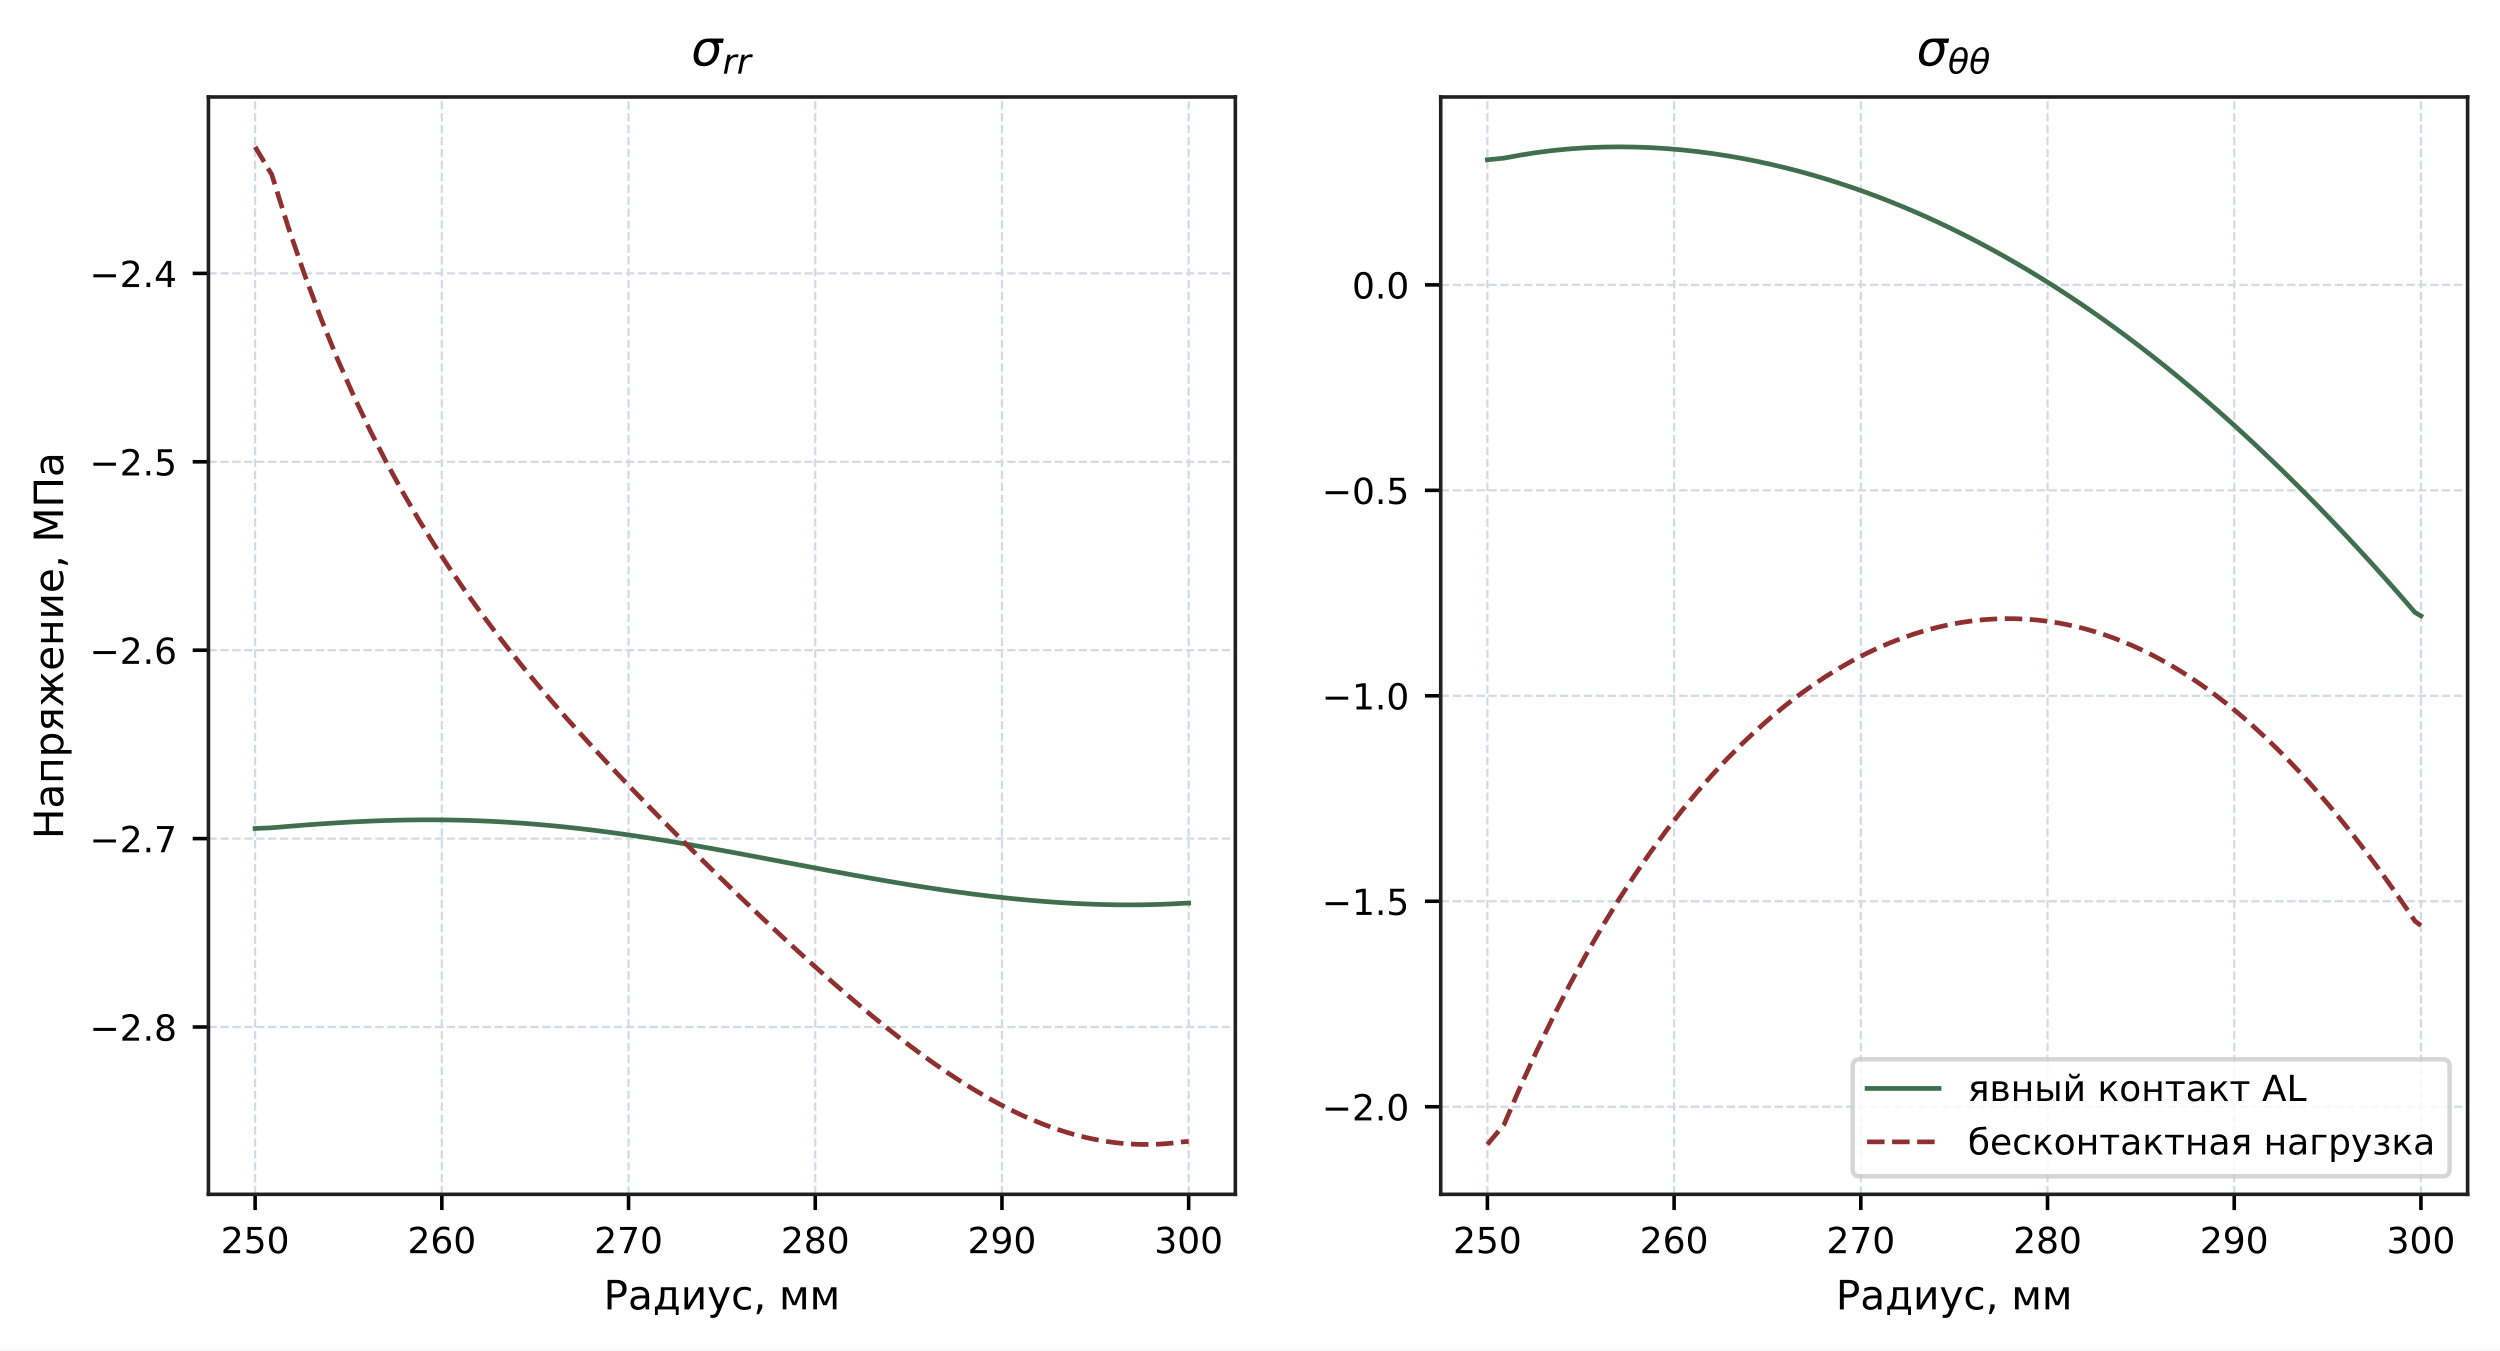
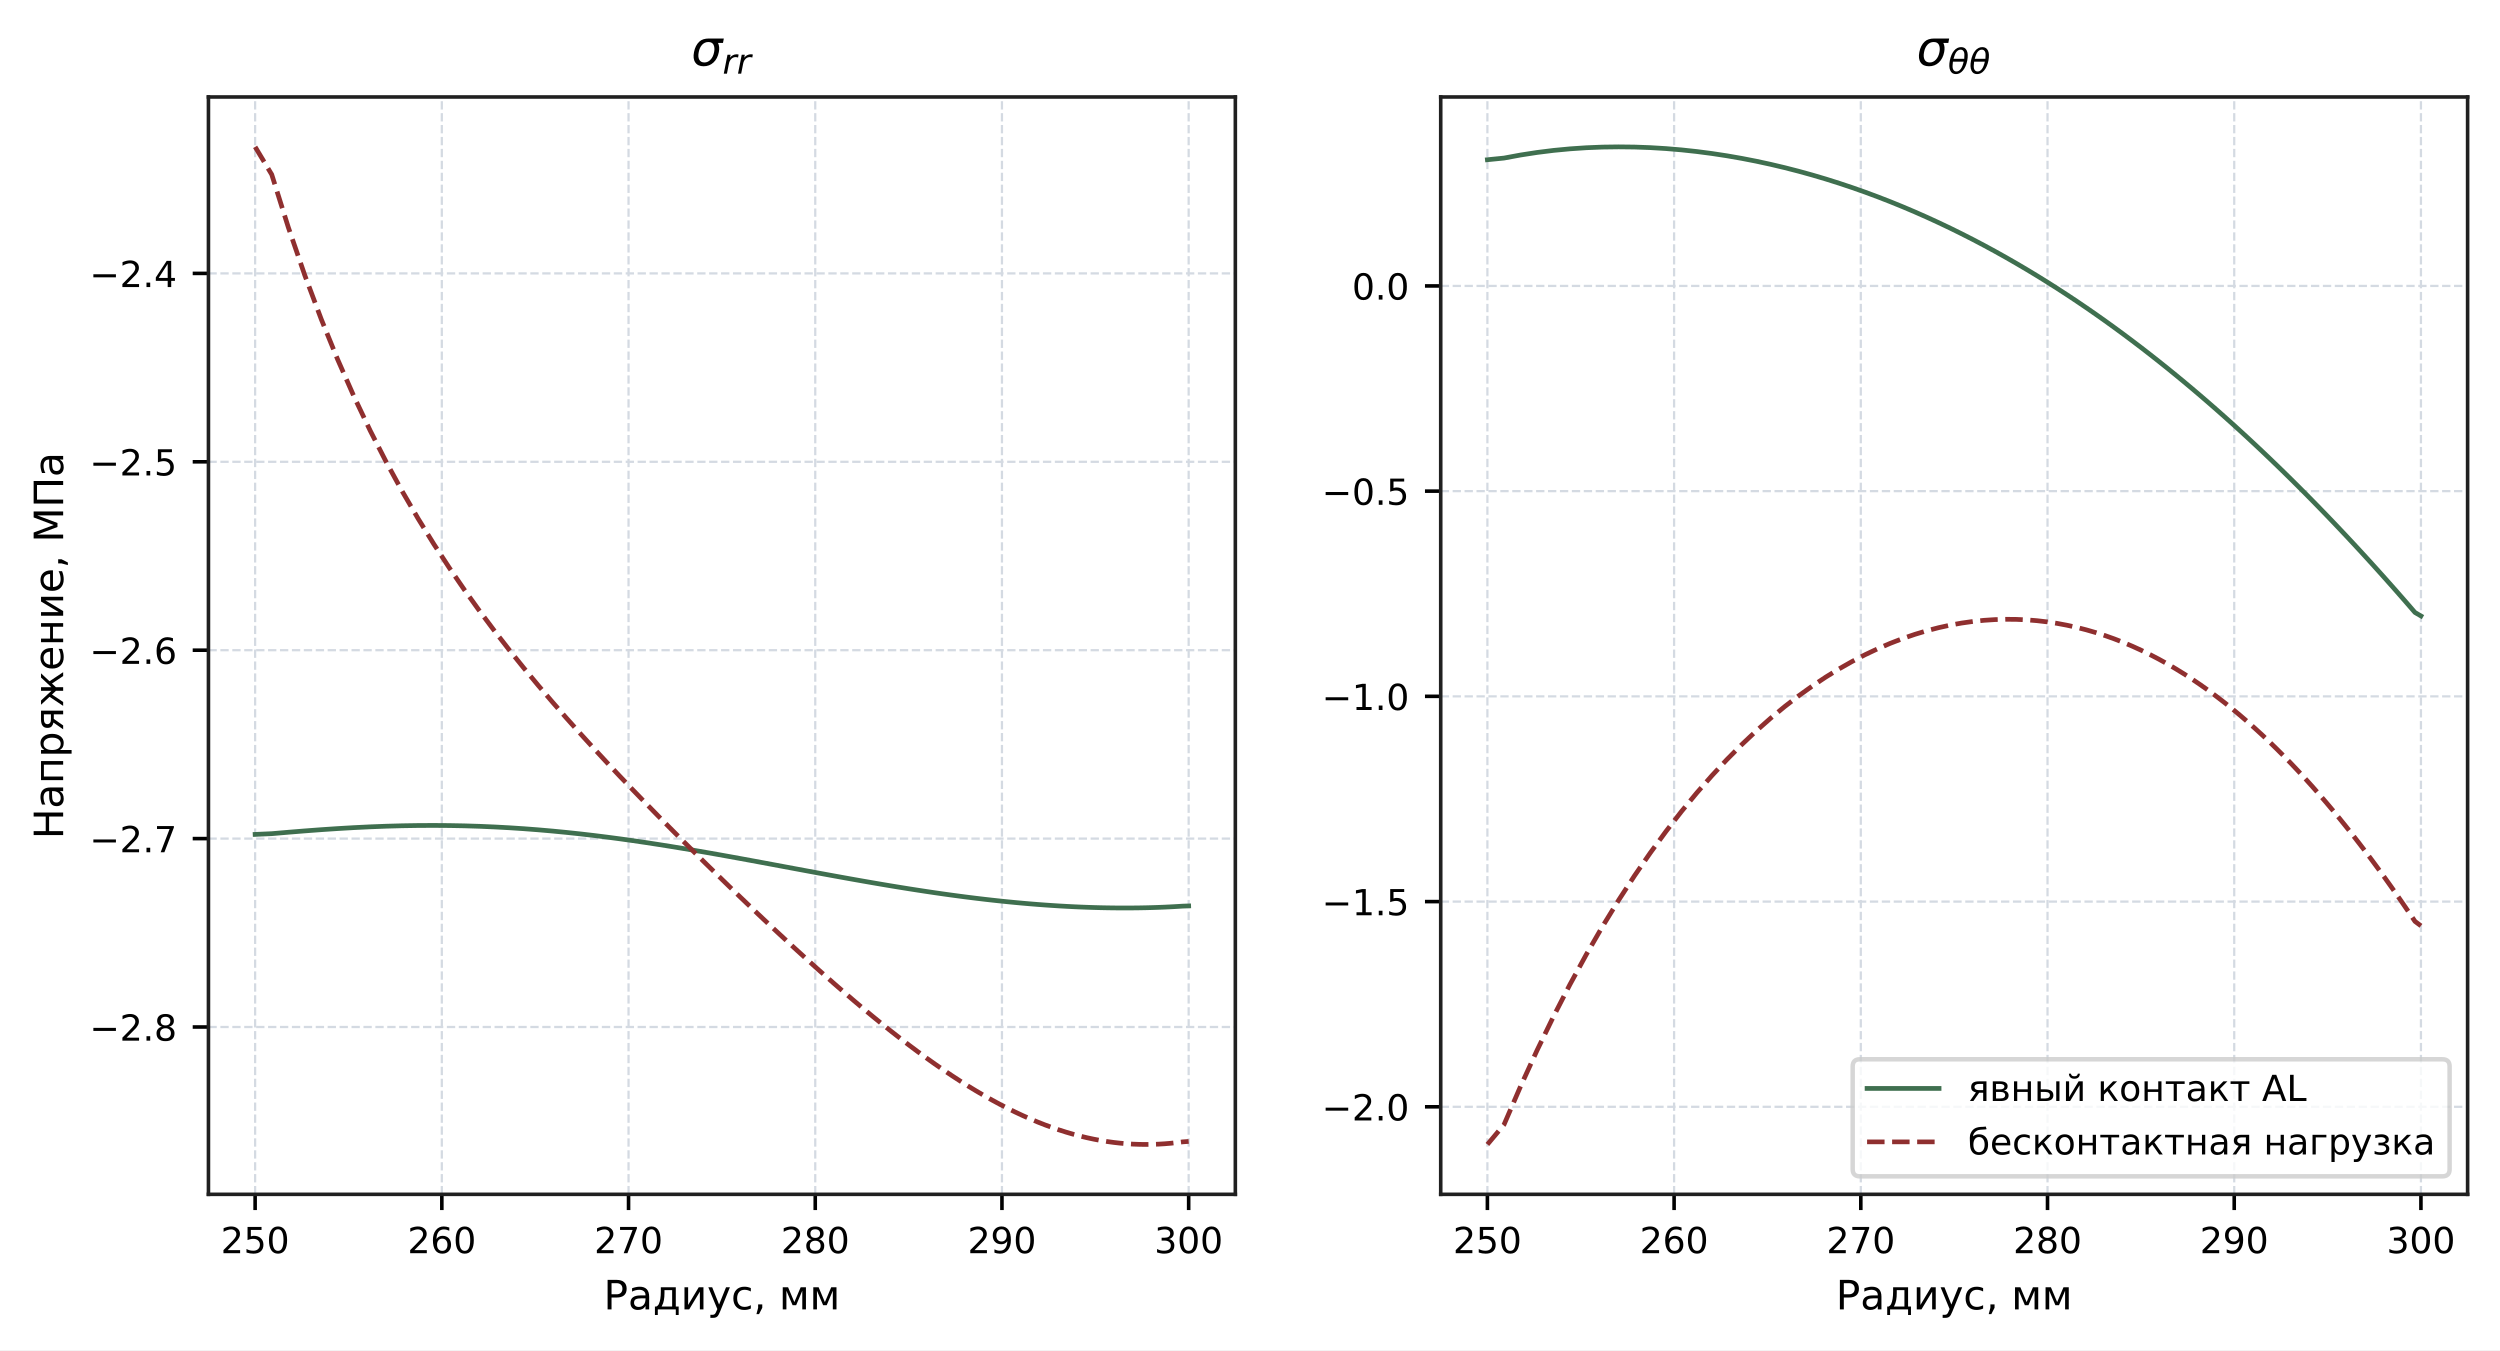
<svg xmlns="http://www.w3.org/2000/svg" xmlns:xlink="http://www.w3.org/1999/xlink" width="555.737pt" height="300.147pt" viewBox="0 0 555.737 300.147" version="1.1">
  <defs>
    <style type="text/css">*{stroke-linejoin: round; stroke-linecap: butt}</style>
  </defs>
  <g id="figure_1">
    <g id="patch_1">
      <path d="M 0 300.147  L 555.737 300.147  L 555.737 0  L 0 0  z " style="fill: #ffffff" />
    </g>
    <g id="axes_1">
      <g id="patch_2">
        <path d="M 46.337 265.494  L 274.609 265.494  L 274.609 21.558  L 46.337 21.558  z " style="fill: #ffffff" />
      </g>
      <g id="matplotlib.axis_1">
        <g id="xtick_1">
          <g id="line2d_1">
-             <path d="M 56.713 265.494  L 56.713 21.558  " clip-path="url(#p6a19e12219)" style="fill: none; stroke-dasharray: 1.85,0.8; stroke-dashoffset: 0; stroke: #d4dae2; stroke-width: 0.5" />
+             <path d="M 56.713 265.494  L 56.713 21.558  " clip-path="url(#pb950ba3388)" style="fill: none; stroke-dasharray: 1.85,0.8; stroke-dashoffset: 0; stroke: #d4dae2; stroke-width: 0.5" />
          </g>
          <g id="line2d_2">
            <defs>
-               <path id="m170710894d" d="M 0 0  L 0 3.5  " style="stroke: #000000; stroke-width: 0.8" />
+               <path id="m8922e8770b" d="M 0 0  L 0 3.5  " style="stroke: #000000; stroke-width: 0.8" />
            </defs>
            <g>
-               <use xlink:href="#m170710894d" x="56.713" y="265.494" style="stroke: #000000; stroke-width: 0.8" />
+               <use xlink:href="#m8922e8770b" x="56.713" y="265.494" style="stroke: #000000; stroke-width: 0.8" />
            </g>
          </g>
          <g id="text_1">
            <text style="font-size: 8px; font-family: 'DejaVu Sans'; text-anchor: middle" x="56.713" y="278.573" transform="rotate(-0 56.7126 278.573)">250</text>
          </g>
        </g>
        <g id="xtick_2">
          <g id="line2d_3">
-             <path d="M 98.217 265.494  L 98.217 21.558  " clip-path="url(#p6a19e12219)" style="fill: none; stroke-dasharray: 1.85,0.8; stroke-dashoffset: 0; stroke: #d4dae2; stroke-width: 0.5" />
+             <path d="M 98.217 265.494  L 98.217 21.558  " clip-path="url(#pb950ba3388)" style="fill: none; stroke-dasharray: 1.85,0.8; stroke-dashoffset: 0; stroke: #d4dae2; stroke-width: 0.5" />
          </g>
          <g id="line2d_4">
            <g>
-               <use xlink:href="#m170710894d" x="98.217" y="265.494" style="stroke: #000000; stroke-width: 0.8" />
+               <use xlink:href="#m8922e8770b" x="98.217" y="265.494" style="stroke: #000000; stroke-width: 0.8" />
            </g>
          </g>
          <g id="text_2">
            <text style="font-size: 8px; font-family: 'DejaVu Sans'; text-anchor: middle" x="98.217" y="278.573" transform="rotate(-0 98.21673 278.573)">260</text>
          </g>
        </g>
        <g id="xtick_3">
          <g id="line2d_5">
-             <path d="M 139.721 265.494  L 139.721 21.558  " clip-path="url(#p6a19e12219)" style="fill: none; stroke-dasharray: 1.85,0.8; stroke-dashoffset: 0; stroke: #d4dae2; stroke-width: 0.5" />
+             <path d="M 139.721 265.494  L 139.721 21.558  " clip-path="url(#pb950ba3388)" style="fill: none; stroke-dasharray: 1.85,0.8; stroke-dashoffset: 0; stroke: #d4dae2; stroke-width: 0.5" />
          </g>
          <g id="line2d_6">
            <g>
-               <use xlink:href="#m170710894d" x="139.721" y="265.494" style="stroke: #000000; stroke-width: 0.8" />
+               <use xlink:href="#m8922e8770b" x="139.721" y="265.494" style="stroke: #000000; stroke-width: 0.8" />
            </g>
          </g>
          <g id="text_3">
            <text style="font-size: 8px; font-family: 'DejaVu Sans'; text-anchor: middle" x="139.721" y="278.573" transform="rotate(-0 139.7209 278.573)">270</text>
          </g>
        </g>
        <g id="xtick_4">
          <g id="line2d_7">
-             <path d="M 181.225 265.494  L 181.225 21.558  " clip-path="url(#p6a19e12219)" style="fill: none; stroke-dasharray: 1.85,0.8; stroke-dashoffset: 0; stroke: #d4dae2; stroke-width: 0.5" />
+             <path d="M 181.225 265.494  L 181.225 21.558  " clip-path="url(#pb950ba3388)" style="fill: none; stroke-dasharray: 1.85,0.8; stroke-dashoffset: 0; stroke: #d4dae2; stroke-width: 0.5" />
          </g>
          <g id="line2d_8">
            <g>
-               <use xlink:href="#m170710894d" x="181.225" y="265.494" style="stroke: #000000; stroke-width: 0.8" />
+               <use xlink:href="#m8922e8770b" x="181.225" y="265.494" style="stroke: #000000; stroke-width: 0.8" />
            </g>
          </g>
          <g id="text_4">
            <text style="font-size: 8px; font-family: 'DejaVu Sans'; text-anchor: middle" x="181.225" y="278.573" transform="rotate(-0 181.225 278.573)">280</text>
          </g>
        </g>
        <g id="xtick_5">
          <g id="line2d_9">
-             <path d="M 222.729 265.494  L 222.729 21.558  " clip-path="url(#p6a19e12219)" style="fill: none; stroke-dasharray: 1.85,0.8; stroke-dashoffset: 0; stroke: #d4dae2; stroke-width: 0.5" />
+             <path d="M 222.729 265.494  L 222.729 21.558  " clip-path="url(#pb950ba3388)" style="fill: none; stroke-dasharray: 1.85,0.8; stroke-dashoffset: 0; stroke: #d4dae2; stroke-width: 0.5" />
          </g>
          <g id="line2d_10">
            <g>
-               <use xlink:href="#m170710894d" x="222.729" y="265.494" style="stroke: #000000; stroke-width: 0.8" />
+               <use xlink:href="#m8922e8770b" x="222.729" y="265.494" style="stroke: #000000; stroke-width: 0.8" />
            </g>
          </g>
          <g id="text_5">
            <text style="font-size: 8px; font-family: 'DejaVu Sans'; text-anchor: middle" x="222.729" y="278.573" transform="rotate(-0 222.7291 278.573)">290</text>
          </g>
        </g>
        <g id="xtick_6">
          <g id="line2d_11">
-             <path d="M 264.233 265.494  L 264.233 21.558  " clip-path="url(#p6a19e12219)" style="fill: none; stroke-dasharray: 1.85,0.8; stroke-dashoffset: 0; stroke: #d4dae2; stroke-width: 0.5" />
+             <path d="M 264.233 265.494  L 264.233 21.558  " clip-path="url(#pb950ba3388)" style="fill: none; stroke-dasharray: 1.85,0.8; stroke-dashoffset: 0; stroke: #d4dae2; stroke-width: 0.5" />
          </g>
          <g id="line2d_12">
            <g>
-               <use xlink:href="#m170710894d" x="264.233" y="265.494" style="stroke: #000000; stroke-width: 0.8" />
+               <use xlink:href="#m8922e8770b" x="264.233" y="265.494" style="stroke: #000000; stroke-width: 0.8" />
            </g>
          </g>
          <g id="text_6">
            <text style="font-size: 8px; font-family: 'DejaVu Sans'; text-anchor: middle" x="264.233" y="278.573" transform="rotate(-0 264.2333 278.573)">300</text>
          </g>
        </g>
        <g id="text_7">
          <text style="font-size: 9px; font-family: 'DejaVu Sans'; text-anchor: middle" x="160.473" y="291.075" transform="rotate(-0 160.4729 291.0754)">Радиус, мм</text>
        </g>
      </g>
      <g id="matplotlib.axis_2">
        <g id="ytick_1">
          <g id="line2d_13">
-             <path d="M 46.337 228.295  L 274.609 228.295  " clip-path="url(#p6a19e12219)" style="fill: none; stroke-dasharray: 1.85,0.8; stroke-dashoffset: 0; stroke: #d4dae2; stroke-width: 0.5" />
+             <path d="M 46.337 228.295  L 274.609 228.295  " clip-path="url(#pb950ba3388)" style="fill: none; stroke-dasharray: 1.85,0.8; stroke-dashoffset: 0; stroke: #d4dae2; stroke-width: 0.5" />
          </g>
          <g id="line2d_14">
            <defs>
-               <path id="mb3e27305b2" d="M 0 0  L -3.5 0  " style="stroke: #000000; stroke-width: 0.8" />
+               <path id="me5e5f6c36e" d="M 0 0  L -3.5 0  " style="stroke: #000000; stroke-width: 0.8" />
            </defs>
            <g>
-               <use xlink:href="#mb3e27305b2" x="46.337" y="228.295" style="stroke: #000000; stroke-width: 0.8" />
+               <use xlink:href="#me5e5f6c36e" x="46.337" y="228.295" style="stroke: #000000; stroke-width: 0.8" />
            </g>
          </g>
          <g id="text_8">
            <text style="font-size: 8px; font-family: 'DejaVu Sans'; text-anchor: end" x="39.337" y="231.334" transform="rotate(-0 39.33656 231.334)">−2.8</text>
          </g>
        </g>
        <g id="ytick_2">
          <g id="line2d_15">
-             <path d="M 46.337 186.415  L 274.609 186.415  " clip-path="url(#p6a19e12219)" style="fill: none; stroke-dasharray: 1.85,0.8; stroke-dashoffset: 0; stroke: #d4dae2; stroke-width: 0.5" />
+             <path d="M 46.337 186.415  L 274.609 186.415  " clip-path="url(#pb950ba3388)" style="fill: none; stroke-dasharray: 1.85,0.8; stroke-dashoffset: 0; stroke: #d4dae2; stroke-width: 0.5" />
          </g>
          <g id="line2d_16">
            <g>
-               <use xlink:href="#mb3e27305b2" x="46.337" y="186.415" style="stroke: #000000; stroke-width: 0.8" />
+               <use xlink:href="#me5e5f6c36e" x="46.337" y="186.415" style="stroke: #000000; stroke-width: 0.8" />
            </g>
          </g>
          <g id="text_9">
            <text style="font-size: 8px; font-family: 'DejaVu Sans'; text-anchor: end" x="39.337" y="189.455" transform="rotate(-0 39.33656 189.4545)">−2.7</text>
          </g>
        </g>
        <g id="ytick_3">
          <g id="line2d_17">
-             <path d="M 46.337 144.536  L 274.609 144.536  " clip-path="url(#p6a19e12219)" style="fill: none; stroke-dasharray: 1.85,0.8; stroke-dashoffset: 0; stroke: #d4dae2; stroke-width: 0.5" />
+             <path d="M 46.337 144.536  L 274.609 144.536  " clip-path="url(#pb950ba3388)" style="fill: none; stroke-dasharray: 1.85,0.8; stroke-dashoffset: 0; stroke: #d4dae2; stroke-width: 0.5" />
          </g>
          <g id="line2d_18">
            <g>
-               <use xlink:href="#mb3e27305b2" x="46.337" y="144.536" style="stroke: #000000; stroke-width: 0.8" />
+               <use xlink:href="#me5e5f6c36e" x="46.337" y="144.536" style="stroke: #000000; stroke-width: 0.8" />
            </g>
          </g>
          <g id="text_10">
            <text style="font-size: 8px; font-family: 'DejaVu Sans'; text-anchor: end" x="39.337" y="147.575" transform="rotate(-0 39.33656 147.5751)">−2.6</text>
          </g>
        </g>
        <g id="ytick_4">
          <g id="line2d_19">
-             <path d="M 46.337 102.656  L 274.609 102.656  " clip-path="url(#p6a19e12219)" style="fill: none; stroke-dasharray: 1.85,0.8; stroke-dashoffset: 0; stroke: #d4dae2; stroke-width: 0.5" />
+             <path d="M 46.337 102.656  L 274.609 102.656  " clip-path="url(#pb950ba3388)" style="fill: none; stroke-dasharray: 1.85,0.8; stroke-dashoffset: 0; stroke: #d4dae2; stroke-width: 0.5" />
          </g>
          <g id="line2d_20">
            <g>
-               <use xlink:href="#mb3e27305b2" x="46.337" y="102.656" style="stroke: #000000; stroke-width: 0.8" />
+               <use xlink:href="#me5e5f6c36e" x="46.337" y="102.656" style="stroke: #000000; stroke-width: 0.8" />
            </g>
          </g>
          <g id="text_11">
            <text style="font-size: 8px; font-family: 'DejaVu Sans'; text-anchor: end" x="39.337" y="105.696" transform="rotate(-0 39.33656 105.6956)">−2.5</text>
          </g>
        </g>
        <g id="ytick_5">
          <g id="line2d_21">
-             <path d="M 46.337 60.777  L 274.609 60.777  " clip-path="url(#p6a19e12219)" style="fill: none; stroke-dasharray: 1.85,0.8; stroke-dashoffset: 0; stroke: #d4dae2; stroke-width: 0.5" />
+             <path d="M 46.337 60.777  L 274.609 60.777  " clip-path="url(#pb950ba3388)" style="fill: none; stroke-dasharray: 1.85,0.8; stroke-dashoffset: 0; stroke: #d4dae2; stroke-width: 0.5" />
          </g>
          <g id="line2d_22">
            <g>
-               <use xlink:href="#mb3e27305b2" x="46.337" y="60.777" style="stroke: #000000; stroke-width: 0.8" />
+               <use xlink:href="#me5e5f6c36e" x="46.337" y="60.777" style="stroke: #000000; stroke-width: 0.8" />
            </g>
          </g>
          <g id="text_12">
            <text style="font-size: 8px; font-family: 'DejaVu Sans'; text-anchor: end" x="39.337" y="63.816" transform="rotate(-0 39.33656 63.81613)">−2.4</text>
          </g>
        </g>
        <g id="text_13">
          <text style="font-size: 9px; font-family: 'DejaVu Sans'; text-anchor: middle" x="14.039" y="143.526" transform="rotate(-90 14.03859 143.5263)">Напряжение, МПа</text>
        </g>
      </g>
      <g id="line2d_23">
-         <path d="M 56.713 184.168  L 60.401 184.012  L 64.086 183.701  L 67.762 183.408  L 71.425 183.139  L 75.073 182.9  L 78.7 182.694  L 82.304 182.524  L 85.881 182.393  L 89.428 182.302  L 92.943 182.252  L 96.422 182.244  L 99.864 182.277  L 103.267 182.35  L 106.629 182.463  L 109.949 182.614  L 113.226 182.8  L 116.459 183.021  L 119.646 183.274  L 122.789 183.557  L 125.886 183.866  L 128.938 184.201  L 131.944 184.559  L 134.905 184.936  L 137.821 185.332  L 140.692 185.743  L 143.52 186.167  L 146.304 186.602  L 149.045 187.047  L 151.744 187.499  L 154.402 187.956  L 157.019 188.417  L 159.596 188.88  L 162.134 189.344  L 164.634 189.807  L 167.097 190.268  L 169.523 190.725  L 171.914 191.179  L 174.27 191.627  L 176.591 192.068  L 178.88 192.503  L 181.135 192.93  L 183.36 193.349  L 185.553 193.759  L 187.716 194.159  L 189.85 194.549  L 191.955 194.929  L 194.032 195.299  L 196.081 195.657  L 198.104 196.004  L 200.101 196.34  L 202.073 196.665  L 204.019 196.977  L 205.942 197.278  L 207.841 197.567  L 209.717 197.845  L 211.571 198.11  L 213.402 198.364  L 215.212 198.606  L 217.002 198.836  L 218.77 199.054  L 220.519 199.261  L 222.248 199.456  L 223.959 199.641  L 225.65 199.813  L 227.323 199.975  L 228.979 200.126  L 230.617 200.265  L 232.238 200.394  L 233.842 200.513  L 235.43 200.621  L 237.002 200.718  L 238.559 200.806  L 240.1 200.883  L 241.626 200.95  L 243.137 201.007  L 244.635 201.054  L 246.118 201.092  L 247.587 201.12  L 249.042 201.138  L 250.485 201.147  L 251.914 201.146  L 253.331 201.135  L 254.735 201.116  L 256.127 201.086  L 257.507 201.048  L 258.875 200.999  L 260.231 200.942  L 261.576 200.874  L 262.91 200.798  L 264.233 200.757  " clip-path="url(#p6a19e12219)" style="fill: none; stroke: #3f6f4f; stroke-width: 1.05; stroke-linecap: square" />
+         <path d="M 56.713 185.482  L 60.401 185.32  L 64.086 185.004  L 67.762 184.706  L 71.425 184.432  L 75.073 184.187  L 78.7 183.975  L 82.304 183.799  L 85.881 183.661  L 89.428 183.563  L 92.943 183.506  L 96.422 183.49  L 99.864 183.516  L 103.267 183.581  L 106.629 183.686  L 109.949 183.829  L 113.226 184.007  L 116.459 184.22  L 119.646 184.464  L 122.789 184.738  L 125.886 185.04  L 128.938 185.366  L 131.944 185.715  L 134.905 186.084  L 137.821 186.471  L 140.692 186.873  L 143.52 187.289  L 146.304 187.716  L 149.045 188.151  L 151.744 188.595  L 154.402 189.043  L 157.019 189.496  L 159.596 189.95  L 162.134 190.405  L 164.634 190.86  L 167.097 191.312  L 169.523 191.761  L 171.914 192.206  L 174.27 192.645  L 176.591 193.079  L 178.88 193.505  L 181.135 193.924  L 183.36 194.334  L 185.553 194.735  L 187.716 195.127  L 189.85 195.509  L 191.955 195.881  L 194.032 196.242  L 196.081 196.593  L 198.104 196.932  L 200.101 197.259  L 202.073 197.576  L 204.019 197.88  L 205.942 198.173  L 207.841 198.454  L 209.717 198.724  L 211.571 198.981  L 213.402 199.227  L 215.212 199.461  L 217.002 199.683  L 218.77 199.894  L 220.519 200.093  L 222.248 200.281  L 223.959 200.457  L 225.65 200.622  L 227.323 200.776  L 228.979 200.919  L 230.617 201.052  L 232.238 201.173  L 233.842 201.284  L 235.43 201.385  L 237.002 201.475  L 238.559 201.555  L 240.1 201.625  L 241.626 201.685  L 243.137 201.734  L 244.635 201.775  L 246.118 201.805  L 247.587 201.826  L 249.042 201.837  L 250.485 201.839  L 251.914 201.831  L 253.331 201.813  L 254.735 201.786  L 256.127 201.75  L 257.507 201.705  L 258.875 201.65  L 260.231 201.585  L 261.576 201.511  L 262.91 201.428  L 264.233 201.383  " clip-path="url(#pb950ba3388)" style="fill: none; stroke: #3f6f4f; stroke-width: 1.05; stroke-linecap: square" />
      </g>
      <g id="line2d_24">
-         <path d="M 56.713 32.646  L 60.401 38.786  L 64.086 50.517  L 67.762 61.214  L 71.425 70.989  L 75.073 79.945  L 78.7 88.171  L 82.304 95.749  L 85.881 102.752  L 89.428 109.244  L 92.943 115.283  L 96.422 120.921  L 99.864 126.202  L 103.267 131.168  L 106.629 135.853  L 109.949 140.289  L 113.226 144.504  L 116.459 148.522  L 119.646 152.363  L 122.789 156.047  L 125.886 159.589  L 128.938 163.004  L 131.944 166.302  L 134.905 169.496  L 137.821 172.593  L 140.692 175.601  L 143.52 178.527  L 146.304 181.376  L 149.045 184.154  L 151.744 186.863  L 154.402 189.508  L 157.019 192.091  L 159.596 194.614  L 162.134 197.08  L 164.634 199.489  L 167.097 201.843  L 169.523 204.143  L 171.914 206.39  L 174.27 208.583  L 176.591 210.724  L 178.88 212.812  L 181.135 214.849  L 183.36 216.832  L 185.553 218.764  L 187.716 220.644  L 189.85 222.471  L 191.955 224.245  L 194.032 225.967  L 196.081 227.636  L 198.104 229.253  L 200.101 230.816  L 202.073 232.327  L 204.019 233.785  L 205.942 235.19  L 207.841 236.542  L 209.717 237.841  L 211.571 239.087  L 213.402 240.281  L 215.212 241.423  L 217.002 242.512  L 218.77 243.55  L 220.519 244.536  L 222.248 245.472  L 223.959 246.356  L 225.65 247.191  L 227.323 247.976  L 228.979 248.711  L 230.617 249.399  L 232.238 250.038  L 233.842 250.63  L 235.43 251.176  L 237.002 251.676  L 238.559 252.131  L 240.1 252.541  L 241.626 252.908  L 243.137 253.233  L 244.635 253.516  L 246.118 253.758  L 247.587 253.96  L 249.042 254.124  L 250.485 254.249  L 251.914 254.337  L 253.331 254.389  L 254.735 254.406  L 256.127 254.389  L 257.507 254.339  L 258.875 254.257  L 260.231 254.144  L 261.576 254.001  L 262.91 253.829  L 264.233 253.736  " clip-path="url(#p6a19e12219)" style="fill: none; stroke-dasharray: 3.885,1.68; stroke-dashoffset: 0; stroke: #8f2f2f; stroke-width: 1.05" />
+         <path d="M 56.713 32.646  L 60.401 38.786  L 64.086 50.517  L 67.762 61.214  L 71.425 70.989  L 75.073 79.945  L 78.7 88.171  L 82.304 95.749  L 85.881 102.752  L 89.428 109.244  L 92.943 115.283  L 96.422 120.921  L 99.864 126.202  L 103.267 131.168  L 106.629 135.853  L 109.949 140.289  L 113.226 144.504  L 116.459 148.522  L 119.646 152.363  L 122.789 156.047  L 125.886 159.589  L 128.938 163.004  L 131.944 166.302  L 134.905 169.496  L 137.821 172.593  L 140.692 175.601  L 143.52 178.527  L 146.304 181.376  L 149.045 184.154  L 151.744 186.863  L 154.402 189.508  L 157.019 192.091  L 159.596 194.614  L 162.134 197.08  L 164.634 199.489  L 167.097 201.843  L 169.523 204.143  L 171.914 206.39  L 174.27 208.583  L 176.591 210.724  L 178.88 212.812  L 181.135 214.849  L 183.36 216.832  L 185.553 218.764  L 187.716 220.644  L 189.85 222.471  L 191.955 224.245  L 194.032 225.967  L 196.081 227.636  L 198.104 229.253  L 200.101 230.816  L 202.073 232.327  L 204.019 233.785  L 205.942 235.19  L 207.841 236.542  L 209.717 237.841  L 211.571 239.087  L 213.402 240.281  L 215.212 241.423  L 217.002 242.512  L 218.77 243.55  L 220.519 244.536  L 222.248 245.472  L 223.959 246.356  L 225.65 247.191  L 227.323 247.976  L 228.979 248.711  L 230.617 249.399  L 232.238 250.038  L 233.842 250.63  L 235.43 251.176  L 237.002 251.676  L 238.559 252.131  L 240.1 252.541  L 241.626 252.908  L 243.137 253.233  L 244.635 253.516  L 246.118 253.758  L 247.587 253.96  L 249.042 254.124  L 250.485 254.249  L 251.914 254.337  L 253.331 254.389  L 254.735 254.406  L 256.127 254.389  L 257.507 254.339  L 258.875 254.257  L 260.231 254.144  L 261.576 254.001  L 262.91 253.829  L 264.233 253.736  " clip-path="url(#pb950ba3388)" style="fill: none; stroke-dasharray: 3.885,1.68; stroke-dashoffset: 0; stroke: #8f2f2f; stroke-width: 1.05" />
      </g>
      <g id="patch_3">
        <path d="M 46.337 265.494  L 46.337 21.558  " style="fill: none; stroke: #202020; stroke-width: 0.8; stroke-linejoin: miter; stroke-linecap: square" />
      </g>
      <g id="patch_4">
        <path d="M 274.609 265.494  L 274.609 21.558  " style="fill: none; stroke: #202020; stroke-width: 0.8; stroke-linejoin: miter; stroke-linecap: square" />
      </g>
      <g id="patch_5">
        <path d="M 46.337 265.494  L 274.609 265.494  " style="fill: none; stroke: #202020; stroke-width: 0.8; stroke-linejoin: miter; stroke-linecap: square" />
      </g>
      <g id="patch_6">
        <path d="M 46.337 21.558  L 274.609 21.558  " style="fill: none; stroke: #202020; stroke-width: 0.8; stroke-linejoin: miter; stroke-linecap: square" />
      </g>
      <g id="text_14">
        <g transform="translate(153.6529 15.55828)">
          <text>
            <tspan x="0" y="-0.984" style="font-style: oblique; font-size: 11px; font-family: 'DejaVu Sans'">σ</tspan>
            <tspan x="6.972" y="0.82" style="font-style: oblique; font-size: 7.7px; font-family: 'DejaVu Sans'">r</tspan>
            <tspan x="10.137" y="0.82" style="font-style: oblique; font-size: 7.7px; font-family: 'DejaVu Sans'">r</tspan>
          </text>
        </g>
      </g>
    </g>
    <g id="axes_2">
      <g id="patch_7">
        <path d="M 320.264 265.494  L 548.537 265.494  L 548.537 21.558  L 320.264 21.558  z " style="fill: #ffffff" />
      </g>
      <g id="matplotlib.axis_3">
        <g id="xtick_7">
          <g id="line2d_25">
-             <path d="M 330.64 265.494  L 330.64 21.558  " clip-path="url(#p8bcf021e08)" style="fill: none; stroke-dasharray: 1.85,0.8; stroke-dashoffset: 0; stroke: #d4dae2; stroke-width: 0.5" />
+             <path d="M 330.64 265.494  L 330.64 21.558  " clip-path="url(#p80ab940d4d)" style="fill: none; stroke-dasharray: 1.85,0.8; stroke-dashoffset: 0; stroke: #d4dae2; stroke-width: 0.5" />
          </g>
          <g id="line2d_26">
            <g>
-               <use xlink:href="#m170710894d" x="330.64" y="265.494" style="stroke: #000000; stroke-width: 0.8" />
+               <use xlink:href="#m8922e8770b" x="330.64" y="265.494" style="stroke: #000000; stroke-width: 0.8" />
            </g>
          </g>
          <g id="text_15">
            <text style="font-size: 8px; font-family: 'DejaVu Sans'; text-anchor: middle" x="330.64" y="278.573" transform="rotate(-0 330.6399 278.573)">250</text>
          </g>
        </g>
        <g id="xtick_8">
          <g id="line2d_27">
-             <path d="M 372.144 265.494  L 372.144 21.558  " clip-path="url(#p8bcf021e08)" style="fill: none; stroke-dasharray: 1.85,0.8; stroke-dashoffset: 0; stroke: #d4dae2; stroke-width: 0.5" />
+             <path d="M 372.144 265.494  L 372.144 21.558  " clip-path="url(#p80ab940d4d)" style="fill: none; stroke-dasharray: 1.85,0.8; stroke-dashoffset: 0; stroke: #d4dae2; stroke-width: 0.5" />
          </g>
          <g id="line2d_28">
            <g>
-               <use xlink:href="#m170710894d" x="372.144" y="265.494" style="stroke: #000000; stroke-width: 0.8" />
+               <use xlink:href="#m8922e8770b" x="372.144" y="265.494" style="stroke: #000000; stroke-width: 0.8" />
            </g>
          </g>
          <g id="text_16">
            <text style="font-size: 8px; font-family: 'DejaVu Sans'; text-anchor: middle" x="372.144" y="278.573" transform="rotate(-0 372.144 278.573)">260</text>
          </g>
        </g>
        <g id="xtick_9">
          <g id="line2d_29">
-             <path d="M 413.648 265.494  L 413.648 21.558  " clip-path="url(#p8bcf021e08)" style="fill: none; stroke-dasharray: 1.85,0.8; stroke-dashoffset: 0; stroke: #d4dae2; stroke-width: 0.5" />
+             <path d="M 413.648 265.494  L 413.648 21.558  " clip-path="url(#p80ab940d4d)" style="fill: none; stroke-dasharray: 1.85,0.8; stroke-dashoffset: 0; stroke: #d4dae2; stroke-width: 0.5" />
          </g>
          <g id="line2d_30">
            <g>
-               <use xlink:href="#m170710894d" x="413.648" y="265.494" style="stroke: #000000; stroke-width: 0.8" />
+               <use xlink:href="#m8922e8770b" x="413.648" y="265.494" style="stroke: #000000; stroke-width: 0.8" />
            </g>
          </g>
          <g id="text_17">
            <text style="font-size: 8px; font-family: 'DejaVu Sans'; text-anchor: middle" x="413.648" y="278.573" transform="rotate(-0 413.6481 278.573)">270</text>
          </g>
        </g>
        <g id="xtick_10">
          <g id="line2d_31">
-             <path d="M 455.152 265.494  L 455.152 21.558  " clip-path="url(#p8bcf021e08)" style="fill: none; stroke-dasharray: 1.85,0.8; stroke-dashoffset: 0; stroke: #d4dae2; stroke-width: 0.5" />
+             <path d="M 455.152 265.494  L 455.152 21.558  " clip-path="url(#p80ab940d4d)" style="fill: none; stroke-dasharray: 1.85,0.8; stroke-dashoffset: 0; stroke: #d4dae2; stroke-width: 0.5" />
          </g>
          <g id="line2d_32">
            <g>
-               <use xlink:href="#m170710894d" x="455.152" y="265.494" style="stroke: #000000; stroke-width: 0.8" />
+               <use xlink:href="#m8922e8770b" x="455.152" y="265.494" style="stroke: #000000; stroke-width: 0.8" />
            </g>
          </g>
          <g id="text_18">
            <text style="font-size: 8px; font-family: 'DejaVu Sans'; text-anchor: middle" x="455.152" y="278.573" transform="rotate(-0 455.1523 278.573)">280</text>
          </g>
        </g>
        <g id="xtick_11">
          <g id="line2d_33">
-             <path d="M 496.656 265.494  L 496.656 21.558  " clip-path="url(#p8bcf021e08)" style="fill: none; stroke-dasharray: 1.85,0.8; stroke-dashoffset: 0; stroke: #d4dae2; stroke-width: 0.5" />
+             <path d="M 496.656 265.494  L 496.656 21.558  " clip-path="url(#p80ab940d4d)" style="fill: none; stroke-dasharray: 1.85,0.8; stroke-dashoffset: 0; stroke: #d4dae2; stroke-width: 0.5" />
          </g>
          <g id="line2d_34">
            <g>
-               <use xlink:href="#m170710894d" x="496.656" y="265.494" style="stroke: #000000; stroke-width: 0.8" />
+               <use xlink:href="#m8922e8770b" x="496.656" y="265.494" style="stroke: #000000; stroke-width: 0.8" />
            </g>
          </g>
          <g id="text_19">
            <text style="font-size: 8px; font-family: 'DejaVu Sans'; text-anchor: middle" x="496.656" y="278.573" transform="rotate(-0 496.6564 278.573)">290</text>
          </g>
        </g>
        <g id="xtick_12">
          <g id="line2d_35">
-             <path d="M 538.161 265.494  L 538.161 21.558  " clip-path="url(#p8bcf021e08)" style="fill: none; stroke-dasharray: 1.85,0.8; stroke-dashoffset: 0; stroke: #d4dae2; stroke-width: 0.5" />
+             <path d="M 538.161 265.494  L 538.161 21.558  " clip-path="url(#p80ab940d4d)" style="fill: none; stroke-dasharray: 1.85,0.8; stroke-dashoffset: 0; stroke: #d4dae2; stroke-width: 0.5" />
          </g>
          <g id="line2d_36">
            <g>
-               <use xlink:href="#m170710894d" x="538.161" y="265.494" style="stroke: #000000; stroke-width: 0.8" />
+               <use xlink:href="#m8922e8770b" x="538.161" y="265.494" style="stroke: #000000; stroke-width: 0.8" />
            </g>
          </g>
          <g id="text_20">
            <text style="font-size: 8px; font-family: 'DejaVu Sans'; text-anchor: middle" x="538.161" y="278.573" transform="rotate(-0 538.1605 278.573)">300</text>
          </g>
        </g>
        <g id="text_21">
          <text style="font-size: 9px; font-family: 'DejaVu Sans'; text-anchor: middle" x="434.4" y="291.075" transform="rotate(-0 434.4002 291.0754)">Радиус, мм</text>
        </g>
      </g>
      <g id="matplotlib.axis_4">
        <g id="ytick_6">
          <g id="line2d_37">
-             <path d="M 320.264 246.025  L 548.537 246.025  " clip-path="url(#p8bcf021e08)" style="fill: none; stroke-dasharray: 1.85,0.8; stroke-dashoffset: 0; stroke: #d4dae2; stroke-width: 0.5" />
+             <path d="M 320.264 246.035  L 548.537 246.035  " clip-path="url(#p80ab940d4d)" style="fill: none; stroke-dasharray: 1.85,0.8; stroke-dashoffset: 0; stroke: #d4dae2; stroke-width: 0.5" />
          </g>
          <g id="line2d_38">
            <g>
-               <use xlink:href="#mb3e27305b2" x="320.264" y="246.025" style="stroke: #000000; stroke-width: 0.8" />
+               <use xlink:href="#me5e5f6c36e" x="320.264" y="246.035" style="stroke: #000000; stroke-width: 0.8" />
            </g>
          </g>
          <g id="text_22">
-             <text style="font-size: 8px; font-family: 'DejaVu Sans'; text-anchor: end" x="313.264" y="249.064" transform="rotate(-0 313.2638 249.0641)">−2.0</text>
+             <text style="font-size: 8px; font-family: 'DejaVu Sans'; text-anchor: end" x="313.264" y="249.075" transform="rotate(-0 313.2638 249.0746)">−2.0</text>
          </g>
        </g>
        <g id="ytick_7">
          <g id="line2d_39">
-             <path d="M 320.264 200.349  L 548.537 200.349  " clip-path="url(#p8bcf021e08)" style="fill: none; stroke-dasharray: 1.85,0.8; stroke-dashoffset: 0; stroke: #d4dae2; stroke-width: 0.5" />
+             <path d="M 320.264 200.416  L 548.537 200.416  " clip-path="url(#p80ab940d4d)" style="fill: none; stroke-dasharray: 1.85,0.8; stroke-dashoffset: 0; stroke: #d4dae2; stroke-width: 0.5" />
          </g>
          <g id="line2d_40">
            <g>
-               <use xlink:href="#mb3e27305b2" x="320.264" y="200.349" style="stroke: #000000; stroke-width: 0.8" />
+               <use xlink:href="#me5e5f6c36e" x="320.264" y="200.416" style="stroke: #000000; stroke-width: 0.8" />
            </g>
          </g>
          <g id="text_23">
-             <text style="font-size: 8px; font-family: 'DejaVu Sans'; text-anchor: end" x="313.264" y="203.388" transform="rotate(-0 313.2638 203.3882)">−1.5</text>
+             <text style="font-size: 8px; font-family: 'DejaVu Sans'; text-anchor: end" x="313.264" y="203.456" transform="rotate(-0 313.2638 203.4555)">−1.5</text>
          </g>
        </g>
        <g id="ytick_8">
          <g id="line2d_41">
-             <path d="M 320.264 154.673  L 548.537 154.673  " clip-path="url(#p8bcf021e08)" style="fill: none; stroke-dasharray: 1.85,0.8; stroke-dashoffset: 0; stroke: #d4dae2; stroke-width: 0.5" />
+             <path d="M 320.264 154.797  L 548.537 154.797  " clip-path="url(#p80ab940d4d)" style="fill: none; stroke-dasharray: 1.85,0.8; stroke-dashoffset: 0; stroke: #d4dae2; stroke-width: 0.5" />
          </g>
          <g id="line2d_42">
            <g>
-               <use xlink:href="#mb3e27305b2" x="320.264" y="154.673" style="stroke: #000000; stroke-width: 0.8" />
+               <use xlink:href="#me5e5f6c36e" x="320.264" y="154.797" style="stroke: #000000; stroke-width: 0.8" />
            </g>
          </g>
          <g id="text_24">
-             <text style="font-size: 8px; font-family: 'DejaVu Sans'; text-anchor: end" x="313.264" y="157.712" transform="rotate(-0 313.2638 157.7122)">−1.0</text>
+             <text style="font-size: 8px; font-family: 'DejaVu Sans'; text-anchor: end" x="313.264" y="157.836" transform="rotate(-0 313.2638 157.8365)">−1.0</text>
          </g>
        </g>
        <g id="ytick_9">
          <g id="line2d_43">
-             <path d="M 320.264 108.997  L 548.537 108.997  " clip-path="url(#p8bcf021e08)" style="fill: none; stroke-dasharray: 1.85,0.8; stroke-dashoffset: 0; stroke: #d4dae2; stroke-width: 0.5" />
+             <path d="M 320.264 109.178  L 548.537 109.178  " clip-path="url(#p80ab940d4d)" style="fill: none; stroke-dasharray: 1.85,0.8; stroke-dashoffset: 0; stroke: #d4dae2; stroke-width: 0.5" />
          </g>
          <g id="line2d_44">
            <g>
-               <use xlink:href="#mb3e27305b2" x="320.264" y="108.997" style="stroke: #000000; stroke-width: 0.8" />
+               <use xlink:href="#me5e5f6c36e" x="320.264" y="109.178" style="stroke: #000000; stroke-width: 0.8" />
            </g>
          </g>
          <g id="text_25">
-             <text style="font-size: 8px; font-family: 'DejaVu Sans'; text-anchor: end" x="313.264" y="112.036" transform="rotate(-0 313.2638 112.0363)">−0.5</text>
+             <text style="font-size: 8px; font-family: 'DejaVu Sans'; text-anchor: end" x="313.264" y="112.217" transform="rotate(-0 313.2638 112.2175)">−0.5</text>
          </g>
        </g>
        <g id="ytick_10">
          <g id="line2d_45">
-             <path d="M 320.264 63.321  L 548.537 63.321  " clip-path="url(#p8bcf021e08)" style="fill: none; stroke-dasharray: 1.85,0.8; stroke-dashoffset: 0; stroke: #d4dae2; stroke-width: 0.5" />
+             <path d="M 320.264 63.559  L 548.537 63.559  " clip-path="url(#p80ab940d4d)" style="fill: none; stroke-dasharray: 1.85,0.8; stroke-dashoffset: 0; stroke: #d4dae2; stroke-width: 0.5" />
          </g>
          <g id="line2d_46">
            <g>
-               <use xlink:href="#mb3e27305b2" x="320.264" y="63.321" style="stroke: #000000; stroke-width: 0.8" />
+               <use xlink:href="#me5e5f6c36e" x="320.264" y="63.559" style="stroke: #000000; stroke-width: 0.8" />
            </g>
          </g>
          <g id="text_26">
-             <text style="font-size: 8px; font-family: 'DejaVu Sans'; text-anchor: end" x="313.264" y="66.36" transform="rotate(-0 313.2638 66.36035)">0.0</text>
+             <text style="font-size: 8px; font-family: 'DejaVu Sans'; text-anchor: end" x="313.264" y="66.598" transform="rotate(-0 313.2638 66.59842)">0.0</text>
          </g>
        </g>
      </g>
      <g id="line2d_47">
-         <path d="M 330.64 35.522  L 334.328 35.15  L 338.013 34.467  L 341.689 33.898  L 345.353 33.441  L 349 33.091  L 352.627 32.844  L 356.231 32.698  L 359.808 32.646  L 363.355 32.686  L 366.87 32.814  L 370.349 33.025  L 373.791 33.315  L 377.194 33.681  L 380.557 34.118  L 383.877 34.623  L 387.153 35.193  L 390.386 35.824  L 393.574 36.512  L 396.716 37.255  L 399.813 38.05  L 402.865 38.893  L 405.871 39.783  L 408.832 40.716  L 411.748 41.689  L 414.619 42.702  L 417.447 43.751  L 420.231 44.834  L 422.972 45.949  L 425.671 47.095  L 428.329 48.27  L 430.946 49.471  L 433.523 50.698  L 436.062 51.949  L 438.562 53.223  L 441.024 54.518  L 443.451 55.833  L 445.841 57.166  L 448.197 58.517  L 450.518 59.885  L 452.807 61.268  L 455.063 62.666  L 457.287 64.078  L 459.48 65.502  L 461.643 66.938  L 463.777 68.386  L 465.882 69.844  L 467.959 71.312  L 470.008 72.789  L 472.031 74.274  L 474.028 75.767  L 476 77.268  L 477.947 78.775  L 479.869 80.289  L 481.768 81.809  L 483.644 83.333  L 485.498 84.863  L 487.329 86.397  L 489.14 87.935  L 490.929 89.477  L 492.698 91.022  L 494.446 92.57  L 496.176 94.121  L 497.886 95.673  L 499.577 97.228  L 501.251 98.785  L 502.906 100.343  L 504.544 101.902  L 506.165 103.462  L 507.77 105.023  L 509.358 106.585  L 510.93 108.146  L 512.486 109.708  L 514.027 111.27  L 515.553 112.831  L 517.065 114.392  L 518.562 115.953  L 520.045 117.513  L 521.514 119.072  L 522.97 120.63  L 524.412 122.187  L 525.841 123.743  L 527.258 125.298  L 528.662 126.851  L 530.054 128.403  L 531.434 129.954  L 532.802 131.503  L 534.158 133.051  L 535.504 134.597  L 536.838 136.141  L 538.161 136.913  " clip-path="url(#p8bcf021e08)" style="fill: none; stroke: #3f6f4f; stroke-width: 1.05; stroke-linecap: square" />
+         <path d="M 330.64 35.509  L 334.328 35.139  L 338.013 34.457  L 341.689 33.89  L 345.353 33.434  L 349 33.086  L 352.627 32.841  L 356.231 32.696  L 359.808 32.646  L 363.355 32.688  L 366.87 32.817  L 370.349 33.029  L 373.791 33.32  L 377.194 33.687  L 380.557 34.126  L 383.877 34.632  L 387.153 35.203  L 390.386 35.835  L 393.574 36.524  L 396.716 37.268  L 399.813 38.064  L 402.865 38.908  L 405.871 39.798  L 408.832 40.732  L 411.748 41.706  L 414.619 42.719  L 417.447 43.769  L 420.231 44.852  L 422.972 45.968  L 425.671 47.114  L 428.329 48.289  L 430.946 49.492  L 433.523 50.719  L 436.062 51.97  L 438.562 53.244  L 441.024 54.539  L 443.451 55.854  L 445.841 57.188  L 448.197 58.539  L 450.518 59.907  L 452.807 61.291  L 455.063 62.689  L 457.287 64.1  L 459.48 65.525  L 461.643 66.961  L 463.777 68.408  L 465.882 69.866  L 467.959 71.334  L 470.008 72.811  L 472.031 74.296  L 474.028 75.79  L 476 77.29  L 477.947 78.798  L 479.869 80.311  L 481.768 81.83  L 483.644 83.355  L 485.498 84.884  L 487.329 86.418  L 489.14 87.956  L 490.929 89.498  L 492.698 91.043  L 494.446 92.59  L 496.176 94.141  L 497.886 95.693  L 499.577 97.248  L 501.251 98.804  L 502.906 100.362  L 504.544 101.921  L 506.165 103.481  L 507.77 105.041  L 509.358 106.602  L 510.93 108.164  L 512.486 109.725  L 514.027 111.286  L 515.553 112.848  L 517.065 114.408  L 518.562 115.969  L 520.045 117.528  L 521.514 119.087  L 522.97 120.644  L 524.412 122.201  L 525.841 123.757  L 527.258 125.311  L 528.662 126.864  L 530.054 128.416  L 531.434 129.966  L 532.802 131.515  L 534.158 133.062  L 535.504 134.607  L 536.838 136.151  L 538.161 136.923  " clip-path="url(#p80ab940d4d)" style="fill: none; stroke: #3f6f4f; stroke-width: 1.05; stroke-linecap: square" />
      </g>
      <g id="line2d_48">
-         <path d="M 330.64 254.406  L 334.328 250.008  L 338.013 241.469  L 341.689 233.433  L 345.353 225.877  L 349 218.781  L 352.627 212.124  L 356.231 205.884  L 359.808 200.042  L 363.355 194.579  L 366.87 189.476  L 370.349 184.714  L 373.791 180.276  L 377.194 176.145  L 380.557 172.305  L 383.877 168.741  L 387.153 165.438  L 390.386 162.382  L 393.574 159.559  L 396.716 156.959  L 399.813 154.568  L 402.865 152.376  L 405.871 150.372  L 408.832 148.547  L 411.748 146.891  L 414.619 145.396  L 417.447 144.054  L 420.231 142.857  L 422.972 141.798  L 425.671 140.871  L 428.329 140.069  L 430.946 139.386  L 433.523 138.818  L 436.062 138.359  L 438.562 138.004  L 441.024 137.748  L 443.451 137.589  L 445.841 137.521  L 448.197 137.541  L 450.518 137.645  L 452.807 137.83  L 455.063 138.093  L 457.287 138.432  L 459.48 138.842  L 461.643 139.321  L 463.777 139.868  L 465.882 140.479  L 467.959 141.153  L 470.008 141.886  L 472.031 142.677  L 474.028 143.524  L 476 144.425  L 477.947 145.378  L 479.869 146.382  L 481.768 147.434  L 483.644 148.533  L 485.498 149.677  L 487.329 150.866  L 489.14 152.096  L 490.929 153.368  L 492.698 154.679  L 494.446 156.028  L 496.176 157.414  L 497.886 158.836  L 499.577 160.292  L 501.251 161.781  L 502.906 163.302  L 504.544 164.853  L 506.165 166.435  L 507.77 168.045  L 509.358 169.683  L 510.93 171.347  L 512.486 173.036  L 514.027 174.75  L 515.553 176.488  L 517.065 178.248  L 518.562 180.029  L 520.045 181.832  L 521.514 183.653  L 522.97 185.494  L 524.412 187.353  L 525.841 189.229  L 527.258 191.121  L 528.662 193.028  L 530.054 194.95  L 531.434 196.886  L 532.802 198.835  L 534.158 200.797  L 535.504 202.769  L 536.838 204.753  L 538.161 205.747  " clip-path="url(#p8bcf021e08)" style="fill: none; stroke-dasharray: 3.885,1.68; stroke-dashoffset: 0; stroke: #8f2f2f; stroke-width: 1.05" />
+         <path d="M 330.64 254.406  L 334.328 250.014  L 338.013 241.485  L 341.689 233.459  L 345.353 225.913  L 349 218.826  L 352.627 212.176  L 356.231 205.944  L 359.808 200.11  L 363.355 194.654  L 366.87 189.557  L 370.349 184.8  L 373.791 180.368  L 377.194 176.242  L 380.557 172.407  L 383.877 168.847  L 387.153 165.548  L 390.386 162.496  L 393.574 159.678  L 396.716 157.08  L 399.813 154.693  L 402.865 152.503  L 405.871 150.502  L 408.832 148.679  L 411.748 147.025  L 414.619 145.532  L 417.447 144.191  L 420.231 142.996  L 422.972 141.938  L 425.671 141.012  L 428.329 140.211  L 430.946 139.529  L 433.523 138.962  L 436.062 138.503  L 438.562 138.149  L 441.024 137.894  L 443.451 137.734  L 445.841 137.666  L 448.197 137.686  L 450.518 137.79  L 452.807 137.975  L 455.063 138.238  L 457.287 138.576  L 459.48 138.986  L 461.643 139.465  L 463.777 140.011  L 465.882 140.621  L 467.959 141.294  L 470.008 142.026  L 472.031 142.816  L 474.028 143.662  L 476 144.562  L 477.947 145.514  L 479.869 146.516  L 481.768 147.567  L 483.644 148.665  L 485.498 149.808  L 487.329 150.995  L 489.14 152.224  L 490.929 153.494  L 492.698 154.803  L 494.446 156.15  L 496.176 157.535  L 497.886 158.955  L 499.577 160.409  L 501.251 161.896  L 502.906 163.415  L 504.544 164.965  L 506.165 166.545  L 507.77 168.153  L 509.358 169.788  L 510.93 171.45  L 512.486 173.138  L 514.027 174.85  L 515.553 176.585  L 517.065 178.343  L 518.562 180.122  L 520.045 181.922  L 521.514 183.742  L 522.97 185.58  L 524.412 187.436  L 525.841 189.31  L 527.258 191.2  L 528.662 193.105  L 530.054 195.025  L 531.434 196.958  L 532.802 198.905  L 534.158 200.863  L 535.504 202.834  L 536.838 204.815  L 538.161 205.808  " clip-path="url(#p80ab940d4d)" style="fill: none; stroke-dasharray: 3.885,1.68; stroke-dashoffset: 0; stroke: #8f2f2f; stroke-width: 1.05" />
      </g>
      <g id="patch_8">
        <path d="M 320.264 265.494  L 320.264 21.558  " style="fill: none; stroke: #202020; stroke-width: 0.8; stroke-linejoin: miter; stroke-linecap: square" />
      </g>
      <g id="patch_9">
        <path d="M 548.537 265.494  L 548.537 21.558  " style="fill: none; stroke: #202020; stroke-width: 0.8; stroke-linejoin: miter; stroke-linecap: square" />
      </g>
      <g id="patch_10">
        <path d="M 320.264 265.494  L 548.537 265.494  " style="fill: none; stroke: #202020; stroke-width: 0.8; stroke-linejoin: miter; stroke-linecap: square" />
      </g>
      <g id="patch_11">
        <path d="M 320.264 21.558  L 548.537 21.558  " style="fill: none; stroke: #202020; stroke-width: 0.8; stroke-linejoin: miter; stroke-linecap: square" />
      </g>
      <g id="text_27">
        <g transform="translate(426.0402 15.55828)">
          <text>
            <tspan x="0" y="-0.984" style="font-style: oblique; font-size: 11px; font-family: 'DejaVu Sans'">σ</tspan>
            <tspan x="6.972" y="0.82" style="font-style: oblique; font-size: 7.7px; font-family: 'DejaVu Sans'">θ</tspan>
            <tspan x="11.683" y="0.82" style="font-style: oblique; font-size: 7.7px; font-family: 'DejaVu Sans'">θ</tspan>
          </text>
        </g>
      </g>
      <g id="legend_1">
        <g id="patch_12">
          <path d="M 413.443 261.494  L 542.937 261.494  Q 544.537 261.494 544.537 259.894  L 544.537 237.073  Q 544.537 235.473 542.937 235.473  L 413.443 235.473  Q 411.843 235.473 411.843 237.073  L 411.843 259.894  Q 411.843 261.494 413.443 261.494  z " style="fill: #ffffff; opacity: 0.8; stroke: #cccccc; stroke-linejoin: miter" />
        </g>
        <g id="line2d_49">
          <path d="M 415.043 241.952  L 423.043 241.952  L 431.043 241.952  " style="fill: none; stroke: #3f6f4f; stroke-width: 1.05; stroke-linecap: square" />
        </g>
        <g id="text_28">
          <text style="font-size: 8px; font-family: 'DejaVu Sans'; text-anchor: start" x="437.443" y="244.752" transform="rotate(-0 437.4428 244.7518)">явный контакт AL</text>
        </g>
        <g id="line2d_50">
          <path d="M 415.043 253.831  L 423.043 253.831  L 431.043 253.831  " style="fill: none; stroke-dasharray: 3.885,1.68; stroke-dashoffset: 0; stroke: #8f2f2f; stroke-width: 1.05" />
        </g>
        <g id="text_29">
          <text style="font-size: 8px; font-family: 'DejaVu Sans'; text-anchor: start" x="437.443" y="256.631" transform="rotate(-0 437.4428 256.6305)">бесконтактная нагрузка</text>
        </g>
      </g>
    </g>
  </g>
  <defs>
-     <clipPath id="p6a19e12219">
+     <clipPath id="pb950ba3388">
      <rect x="46.337" y="21.558" width="228.273" height="243.936" />
    </clipPath>
-     <clipPath id="p8bcf021e08">
+     <clipPath id="p80ab940d4d">
      <rect x="320.264" y="21.558" width="228.273" height="243.936" />
    </clipPath>
  </defs>
</svg>
